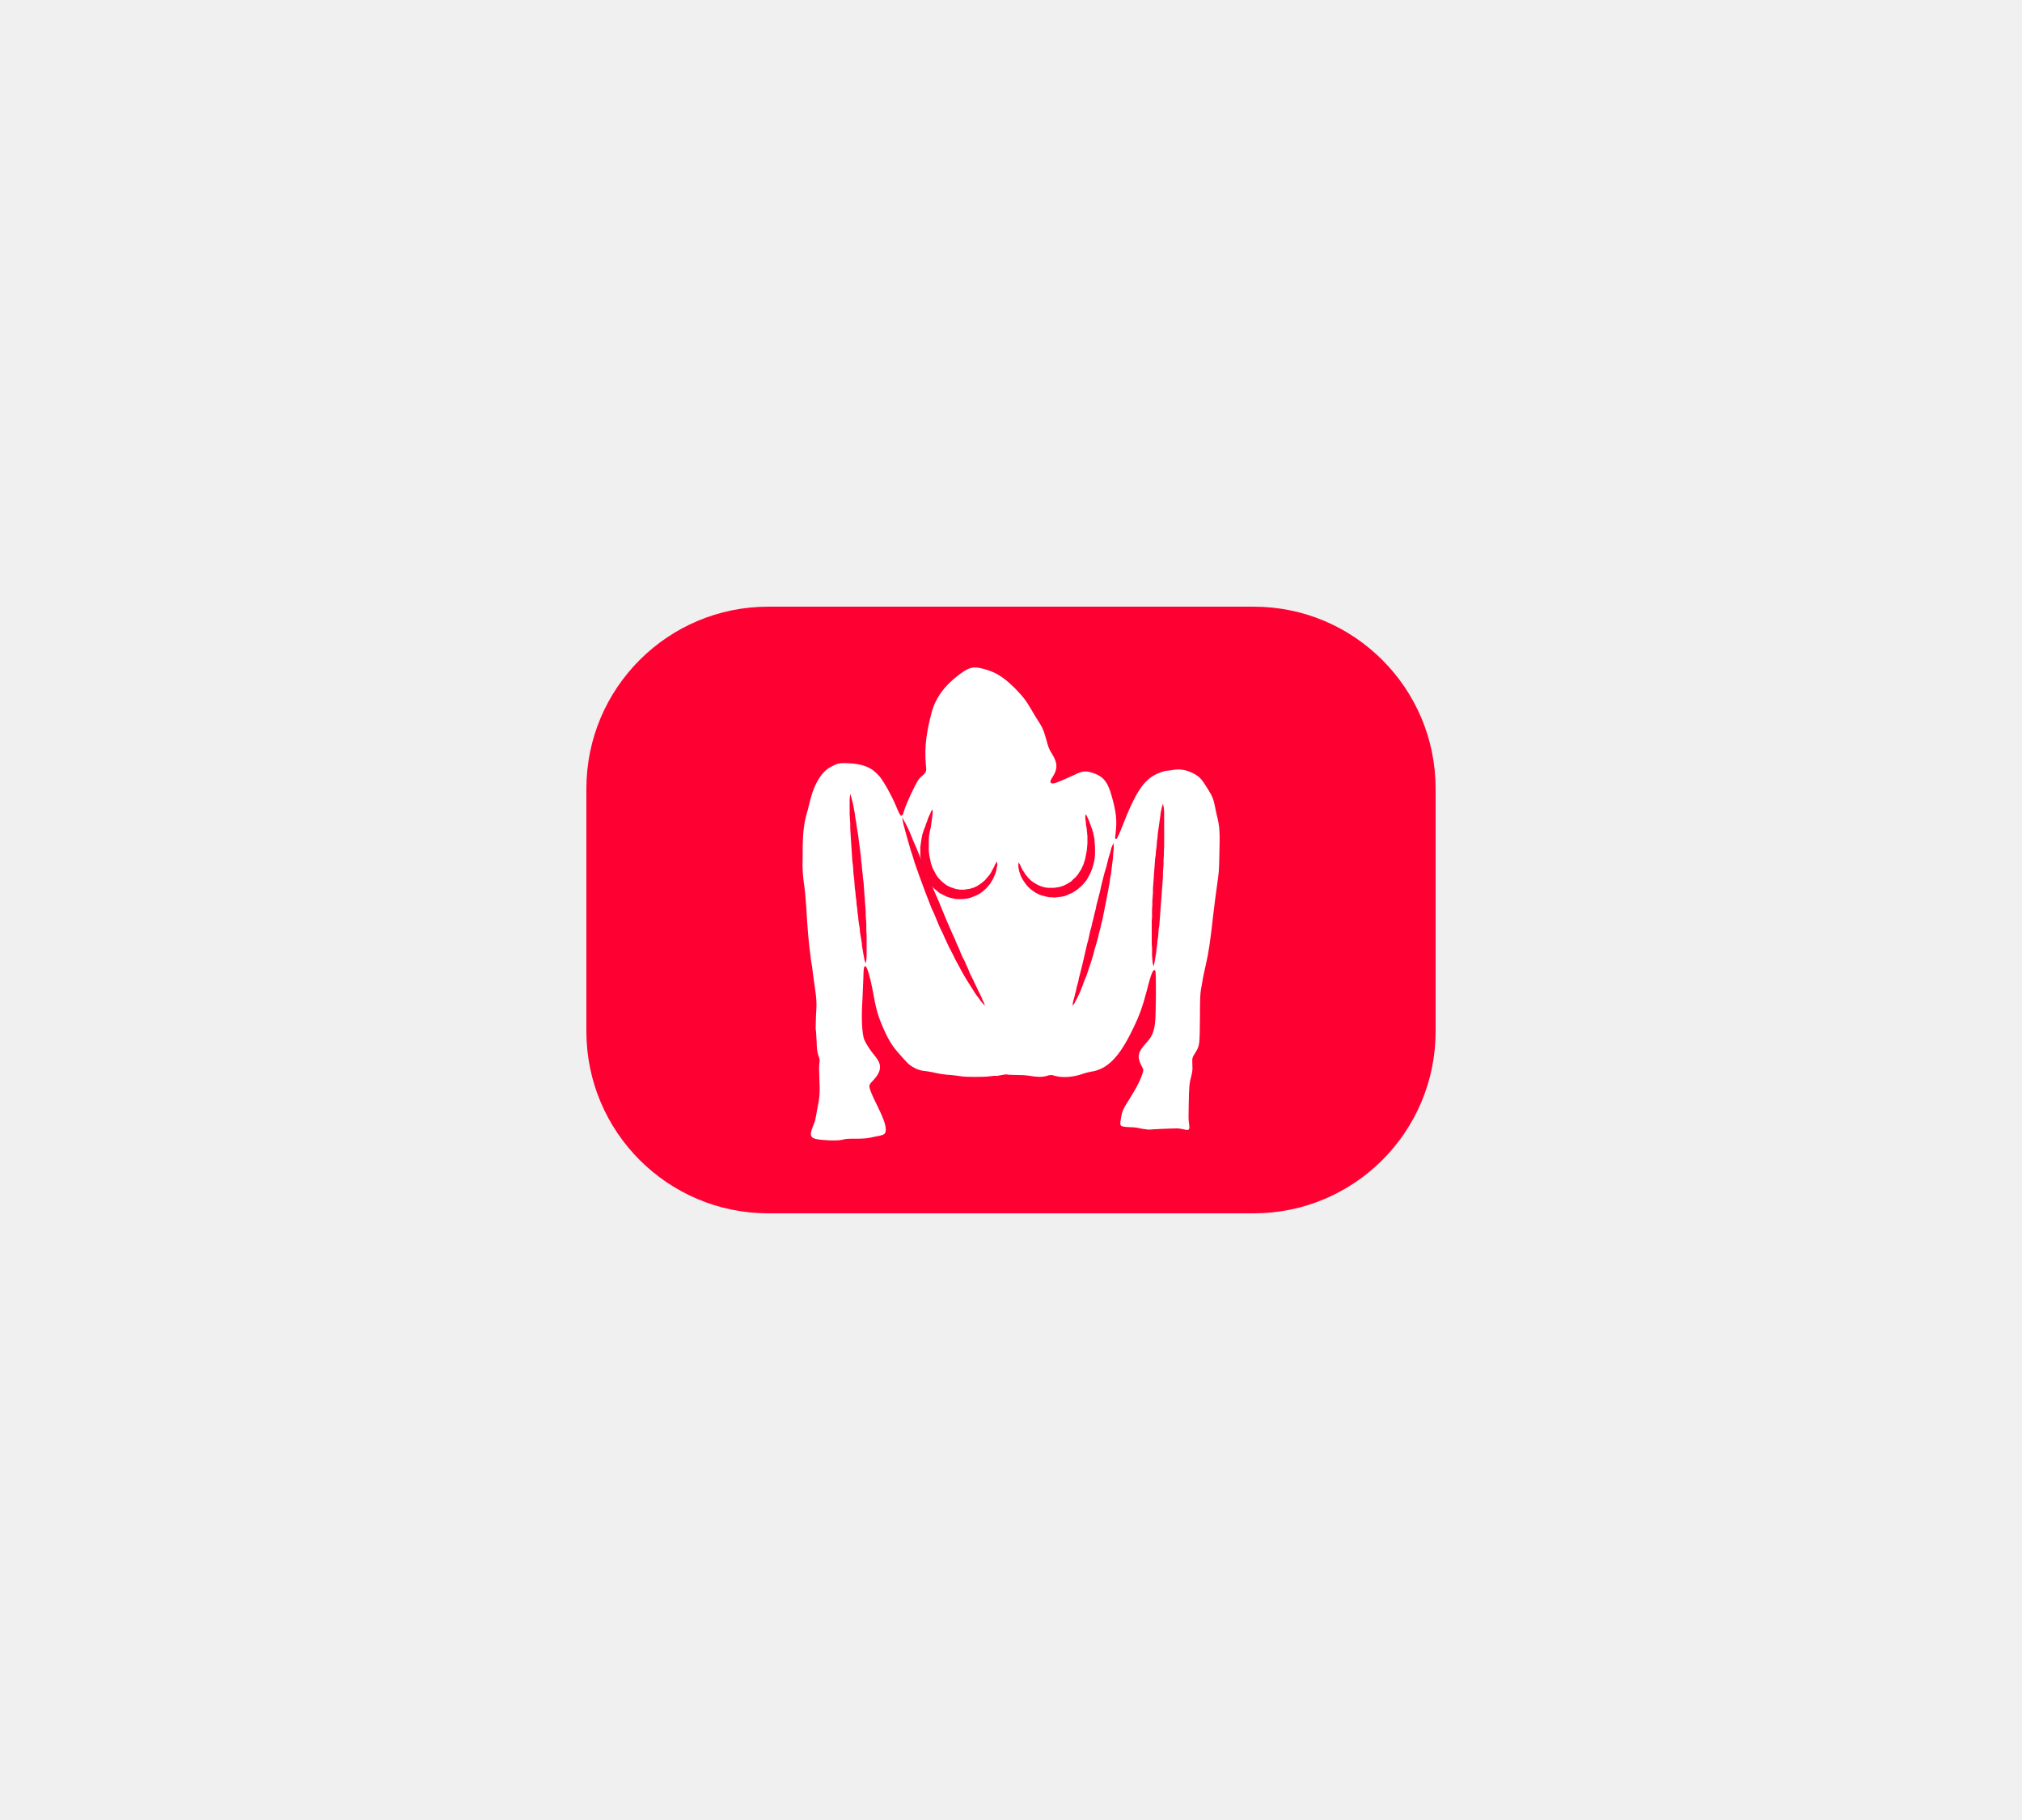
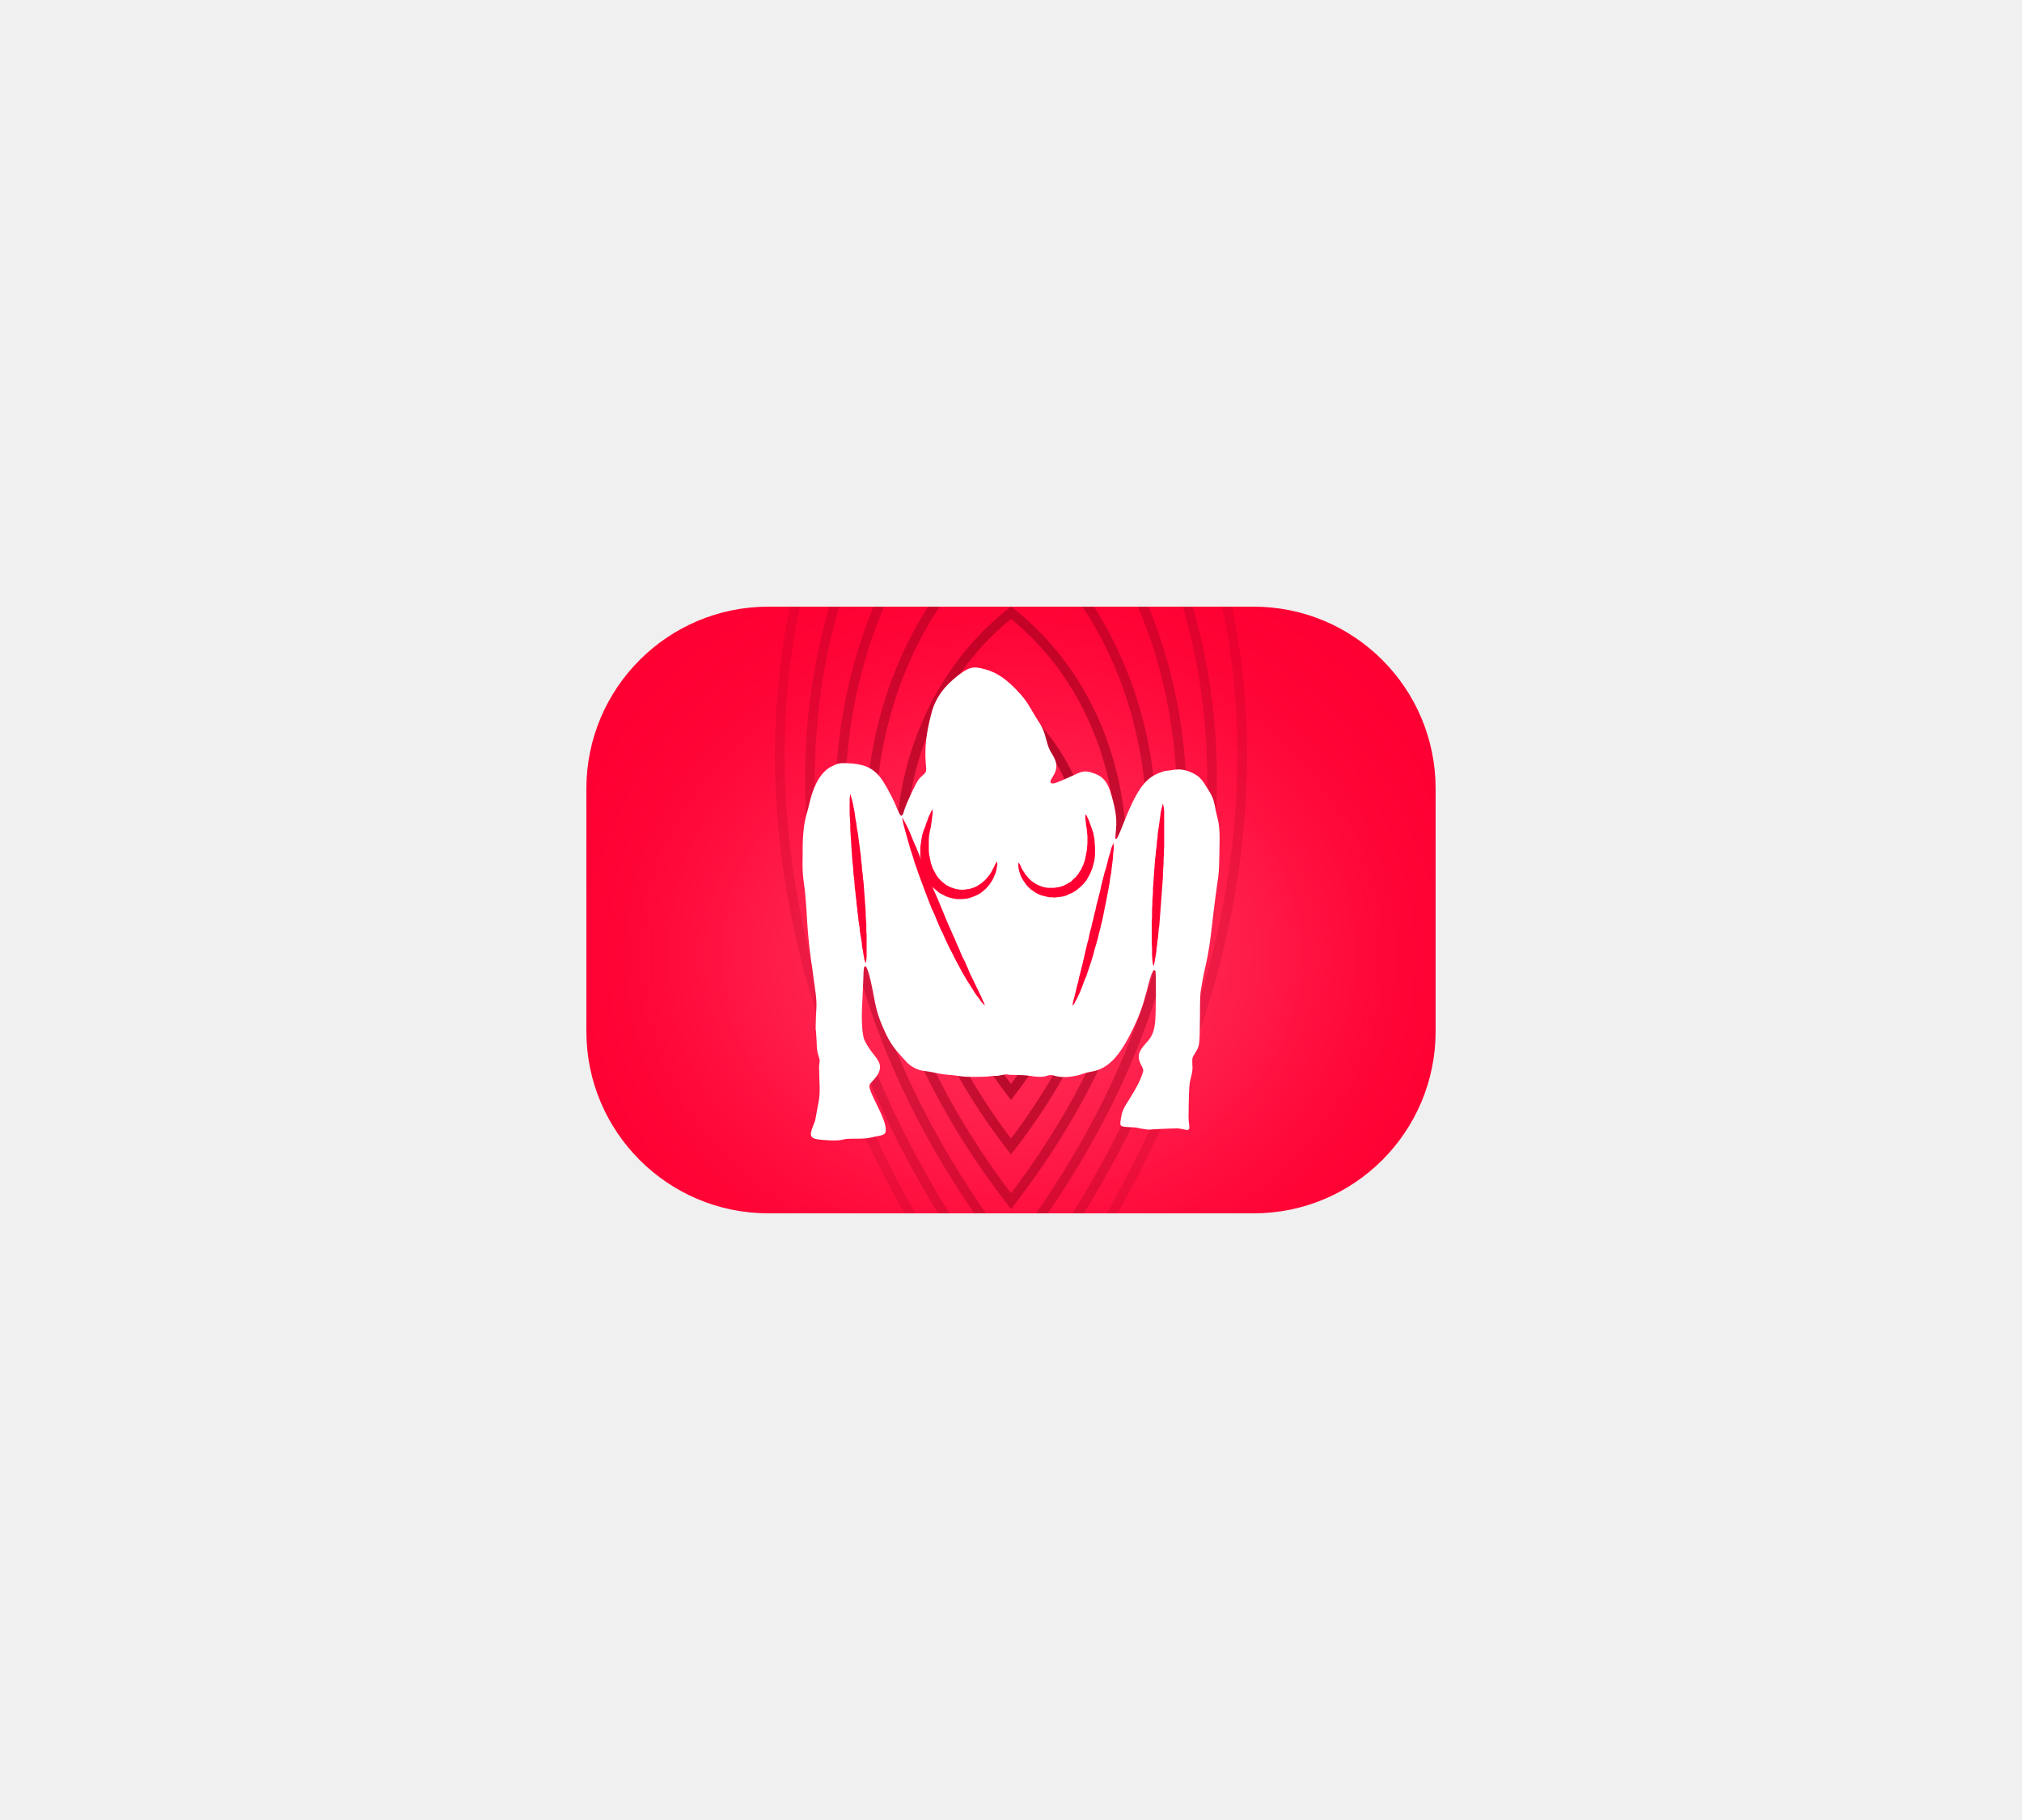
<svg xmlns="http://www.w3.org/2000/svg" viewBox="-200 -180 400 360" width="400" height="360" role="img" aria-label="Peeparr">
  <style>
    /* The logo breathes; the splash's almond shapes ripple out behind it. */
    .ripple {
      transform-origin: 0 0;
      opacity: 0;
      animation: ripple 3.6s cubic-bezier(0.2, 0.6, 0.3, 1) infinite;
    }
    .r2 { animation-delay: 1.2s; }
    .r3 { animation-delay: 2.4s; }
    @keyframes ripple {
      0% { transform: scale(0.5); opacity: 0; }
      8% { opacity: 0.9; }
      100% { transform: scale(2.1); opacity: 0; }
    }
    .logo {
      transform-origin: 0 0;
      animation: breathe 3.6s ease-in-out infinite;
    }
    @keyframes breathe {
      0%, 100% { transform: scale(1); }
      50% { transform: scale(1.06); }
    }
    @media (prefers-reduced-motion: reduce) {
      .ripple, .logo { animation: none; }
    }
  </style>
  <g transform="translate(0 22)">
    <g class="ripple r1">
      <path d="M0 -100C38 -70 50 -5 0 60C-50 -5 -38 -70 0 -100Z" fill="none" stroke="#ff0033" stroke-width="4" vector-effect="non-scaling-stroke" />
    </g>
    <g class="ripple r2">
      <path d="M0 -100C38 -70 50 -5 0 60C-50 -5 -38 -70 0 -100Z" fill="none" stroke="#ff0033" stroke-width="4" vector-effect="non-scaling-stroke" />
    </g>
    <g class="ripple r3">
      <path d="M0 -100C38 -70 50 -5 0 60C-50 -5 -38 -70 0 -100Z" fill="none" stroke="#ff0033" stroke-width="4" vector-effect="non-scaling-stroke" />
    </g>
  </g>
  <g class="logo">
    <g transform="translate(-84 -60) scale(6)">
      <rect width="28" height="20" rx="6" fill="#ff0033" />
+       <clipPath id="pp-mark-clip">
+         <rect width="28" height="20" rx="6" />
+       </clipPath>
+       <g class="mark-rings" clip-path="url(#pp-mark-clip)">
+         <ellipse cx="14" cy="11.5" rx="10" ry="8" fill="#ff5a7a" opacity="0.45" style="filter: blur(3px)" />
+         <path d="M0 -100C38 -70 50 -5 0 60C-50 -5 -38 -70 0 -100Z" transform="translate(14 11.2) scale(0.050)" fill="none" stroke="#9e001d" stroke-width="6.40" opacity="0.80" />
+         <path d="M0 -100C38 -70 50 -5 0 60C-50 -5 -38 -70 0 -100Z" transform="translate(14 11.2) scale(0.080)" fill="none" stroke="#9e001d" stroke-width="4.00" opacity="0.70" />
+         <path d="M0 -100C38 -70 50 -5 0 60C-50 -5 -38 -70 0 -100Z" transform="translate(14 11.2) scale(0.110)" fill="none" stroke="#9e001d" stroke-width="2.91" opacity="0.60" />
+         <path d="M0 -100C38 -70 50 -5 0 60C-50 -5 -38 -70 0 -100Z" transform="translate(14 11.2) scale(0.140)" fill="none" stroke="#9e001d" stroke-width="2.29" opacity="0.50" />
+         <path d="M0 -100C38 -70 50 -5 0 60C-50 -5 -38 -70 0 -100Z" transform="translate(14 11.2) scale(0.170)" fill="none" stroke="#9e001d" stroke-width="1.88" opacity="0.40" />
+         <path d="M0 -100C38 -70 50 -5 0 60C-50 -5 -38 -70 0 -100Z" transform="translate(14 11.2) scale(0.200)" fill="none" stroke="#9e001d" stroke-width="1.60" opacity="0.30" />
+         <path d="M0 -100C38 -70 50 -5 0 60C-50 -5 -38 -70 0 -100Z" transform="translate(14 11.2) scale(0.230)" fill="none" stroke="#9e001d" stroke-width="1.39" opacity="0.20" />
+       </g>
      <path fill="#fff" fill-rule="evenodd" d="M7.80 17.58 C7.39 17.55 7.33 17.48 7.47 17.13 C7.51 17.03 7.55 16.93 7.55 16.90 C7.55 16.88 7.59 16.71 7.62 16.52 C7.70 16.14 7.70 16.03 7.68 15.49 C7.67 15.26 7.67 15.16 7.68 15.07 C7.70 14.95 7.70 14.95 7.65 14.80 C7.61 14.66 7.60 14.63 7.59 14.31 C7.58 14.11 7.57 13.95 7.56 13.93 C7.56 13.92 7.56 13.72 7.57 13.49 C7.60 13.06 7.59 12.94 7.53 12.53 C7.49 12.25 7.46 12.04 7.44 11.86 C7.42 11.77 7.40 11.61 7.39 11.52 C7.33 11.08 7.29 10.63 7.25 9.91 C7.23 9.67 7.21 9.37 7.19 9.25 C7.13 8.83 7.12 8.69 7.13 8.21 C7.13 7.47 7.16 7.16 7.30 6.70 C7.33 6.59 7.37 6.43 7.39 6.34 C7.53 5.81 7.76 5.44 8.06 5.28 C8.27 5.17 8.34 5.15 8.60 5.16 C9.13 5.18 9.41 5.30 9.66 5.59 C9.80 5.75 10.07 6.24 10.20 6.55 C10.31 6.82 10.35 6.89 10.38 6.89 C10.42 6.89 10.44 6.86 10.48 6.71 C10.55 6.49 10.83 5.88 10.94 5.72 C10.96 5.68 11.03 5.61 11.08 5.57 C11.21 5.45 11.22 5.44 11.19 5.18 C11.15 4.63 11.20 4.19 11.38 3.50 C11.51 3.01 11.80 2.61 12.29 2.24 C12.62 1.99 12.76 1.96 13.09 2.05 C13.49 2.15 13.77 2.33 14.14 2.70 C14.41 2.98 14.50 3.10 14.65 3.36 C14.70 3.44 14.79 3.60 14.86 3.71 C15.03 3.96 15.08 4.08 15.16 4.37 C15.23 4.63 15.25 4.69 15.35 4.85 C15.54 5.15 15.54 5.35 15.38 5.60 C15.29 5.73 15.28 5.80 15.33 5.82 C15.39 5.85 15.49 5.82 16.08 5.55 C16.34 5.42 16.45 5.41 16.63 5.46 C17.02 5.57 17.18 5.75 17.31 6.21 C17.47 6.76 17.50 7.05 17.45 7.46 C17.43 7.59 17.43 7.64 17.44 7.65 C17.48 7.69 17.52 7.61 17.63 7.34 C18.14 6.02 18.41 5.65 18.94 5.46 C19.02 5.43 19.10 5.41 19.12 5.41 C19.15 5.41 19.22 5.40 19.29 5.39 C19.56 5.34 19.75 5.37 20.00 5.49 C20.21 5.60 20.28 5.67 20.47 5.98 C20.64 6.25 20.67 6.33 20.72 6.56 C20.74 6.67 20.77 6.82 20.79 6.89 C20.88 7.24 20.89 7.42 20.87 8.17 C20.86 8.73 20.85 8.79 20.80 9.14 C20.75 9.49 20.73 9.65 20.67 10.14 C20.57 11.04 20.52 11.38 20.42 11.82 C20.35 12.12 20.31 12.33 20.26 12.64 C20.24 12.76 20.23 12.93 20.23 13.53 C20.22 14.47 20.22 14.47 20.08 14.70 C19.97 14.87 19.97 14.88 19.98 15.10 C19.99 15.27 19.98 15.31 19.95 15.45 C19.88 15.70 19.87 15.81 19.86 16.38 C19.85 16.82 19.85 16.93 19.87 17.04 C19.90 17.25 19.88 17.28 19.69 17.23 C19.63 17.22 19.54 17.20 19.48 17.20 C19.30 17.20 18.59 17.23 18.58 17.24 C18.56 17.25 18.29 17.21 18.21 17.19 C18.19 17.18 18.05 17.16 17.92 17.16 C17.57 17.14 17.58 17.14 17.63 16.84 C17.66 16.65 17.70 16.55 17.90 16.24 C18.17 15.81 18.29 15.56 18.35 15.34 C18.37 15.27 18.37 15.26 18.29 15.11 C18.15 14.83 18.19 14.68 18.45 14.39 C18.64 14.19 18.71 14.04 18.75 13.72 C18.78 13.52 18.79 12.06 18.76 12.01 C18.70 11.90 18.62 12.08 18.48 12.65 C18.34 13.18 18.24 13.47 18.01 13.94 C17.57 14.85 17.18 15.25 16.64 15.33 C16.57 15.34 16.46 15.37 16.40 15.39 C16.08 15.51 15.71 15.54 15.46 15.47 C15.33 15.43 15.29 15.43 15.14 15.48 C15.02 15.51 14.87 15.51 14.57 15.46 C14.52 15.45 14.37 15.44 14.23 15.44 C14.09 15.44 13.95 15.43 13.91 15.43 C13.85 15.41 13.81 15.42 13.70 15.44 C13.62 15.46 13.53 15.47 13.51 15.47 C13.48 15.46 13.40 15.47 13.32 15.48 C13.13 15.51 12.49 15.51 12.34 15.48 C12.28 15.47 12.14 15.45 12.02 15.44 C11.81 15.43 11.58 15.39 11.42 15.35 C11.37 15.34 11.26 15.32 11.18 15.31 C10.94 15.30 10.66 15.15 10.52 14.97 C10.48 14.93 10.40 14.84 10.34 14.77 C10.09 14.50 9.95 14.27 9.77 13.85 C9.61 13.48 9.54 13.23 9.44 12.65 C9.37 12.27 9.26 11.88 9.21 11.86 C9.15 11.84 9.14 11.88 9.13 12.30 C9.12 12.51 9.11 12.82 9.10 12.99 C9.06 13.58 9.09 14.08 9.16 14.27 C9.21 14.39 9.33 14.58 9.44 14.72 C9.64 14.96 9.69 15.07 9.68 15.21 C9.67 15.33 9.60 15.46 9.48 15.59 C9.36 15.72 9.33 15.75 9.33 15.81 C9.33 15.90 9.42 16.11 9.60 16.47 C9.78 16.84 9.85 17.02 9.87 17.20 C9.88 17.37 9.84 17.41 9.63 17.45 C9.56 17.46 9.43 17.49 9.34 17.51 C9.22 17.53 9.11 17.54 8.88 17.54 C8.63 17.54 8.56 17.54 8.46 17.57 C8.33 17.60 8.14 17.61 7.80 17.58 Z" />
      <g fill="#ff0033">
        <path d="M11.41 6.68 L11.36 6.76 L11.33 6.84 L11.29 6.92 L11.26 6.99 L11.24 7.06 L11.21 7.13 L11.19 7.19 L11.17 7.26 L11.14 7.32 L11.12 7.38 L11.10 7.44 L11.08 7.50 L11.05 7.65 L11.03 7.79 L11.01 7.92 L11.01 8.05 L11.01 8.18 L11.02 8.30 L11.03 8.42 L11.05 8.53 L11.08 8.64 L11.12 8.75 L11.16 8.84 L11.20 8.94 L11.25 9.03 L11.31 9.11 L11.37 9.19 L11.43 9.26 L11.50 9.32 L11.57 9.38 L11.64 9.44 L11.72 9.48 L11.80 9.52 L11.88 9.56 L11.97 9.59 L12.05 9.61 L12.14 9.63 L12.22 9.64 L12.31 9.64 L12.40 9.64 L12.48 9.63 L12.57 9.62 L12.65 9.60 L12.73 9.57 L12.81 9.54 L12.89 9.50 L12.97 9.46 L13.04 9.41 L13.11 9.35 L13.18 9.29 L13.24 9.22 L13.30 9.15 L13.35 9.07 L13.40 8.99 L13.44 8.90 L13.48 8.81 L13.51 8.72 L13.53 8.61 L13.55 8.51 L13.54 8.40 L13.54 8.40 L13.48 8.49 L13.44 8.58 L13.39 8.67 L13.35 8.75 L13.30 8.83 L13.25 8.89 L13.19 8.96 L13.14 9.02 L13.08 9.07 L13.02 9.12 L12.96 9.16 L12.90 9.20 L12.84 9.23 L12.78 9.26 L12.71 9.28 L12.65 9.30 L12.58 9.31 L12.52 9.32 L12.45 9.33 L12.39 9.33 L12.32 9.33 L12.26 9.32 L12.19 9.31 L12.13 9.29 L12.07 9.27 L12.01 9.25 L11.95 9.22 L11.89 9.19 L11.83 9.15 L11.78 9.11 L11.73 9.07 L11.68 9.02 L11.63 8.97 L11.58 8.91 L11.54 8.85 L11.50 8.78 L11.46 8.70 L11.42 8.63 L11.39 8.54 L11.36 8.46 L11.34 8.36 L11.32 8.26 L11.30 8.16 L11.29 8.05 L11.29 7.93 L11.29 7.81 L11.29 7.68 L11.30 7.54 L11.31 7.49 L11.32 7.43 L11.33 7.37 L11.35 7.30 L11.36 7.24 L11.37 7.17 L11.38 7.10 L11.39 7.03 L11.40 6.95 L11.41 6.87 L11.42 6.78 L11.41 6.68 Z" />
        <path d="M16.46 6.84 L16.45 6.92 L16.45 6.99 L16.46 7.05 L16.47 7.11 L16.47 7.17 L16.48 7.23 L16.49 7.28 L16.50 7.34 L16.50 7.39 L16.51 7.44 L16.51 7.49 L16.52 7.54 L16.52 7.67 L16.52 7.80 L16.51 7.92 L16.50 8.03 L16.48 8.14 L16.46 8.24 L16.44 8.34 L16.41 8.43 L16.38 8.52 L16.34 8.60 L16.31 8.67 L16.26 8.74 L16.22 8.81 L16.17 8.87 L16.13 8.92 L16.07 8.97 L16.02 9.02 L15.97 9.07 L15.91 9.10 L15.85 9.14 L15.79 9.17 L15.73 9.20 L15.67 9.22 L15.61 9.24 L15.54 9.25 L15.48 9.26 L15.41 9.27 L15.35 9.27 L15.28 9.27 L15.22 9.27 L15.16 9.26 L15.09 9.25 L15.03 9.23 L14.97 9.21 L14.90 9.18 L14.84 9.15 L14.79 9.12 L14.73 9.08 L14.67 9.04 L14.62 8.99 L14.57 8.94 L14.52 8.88 L14.47 8.82 L14.43 8.75 L14.38 8.68 L14.34 8.60 L14.30 8.51 L14.25 8.43 L14.25 8.43 L14.24 8.53 L14.25 8.63 L14.27 8.72 L14.30 8.81 L14.33 8.89 L14.37 8.97 L14.42 9.05 L14.47 9.12 L14.52 9.19 L14.58 9.25 L14.64 9.31 L14.71 9.36 L14.78 9.41 L14.85 9.45 L14.93 9.49 L15.01 9.52 L15.09 9.54 L15.17 9.56 L15.26 9.58 L15.34 9.58 L15.43 9.59 L15.51 9.58 L15.60 9.57 L15.68 9.56 L15.77 9.54 L15.85 9.51 L15.93 9.47 L16.01 9.44 L16.09 9.39 L16.17 9.34 L16.24 9.28 L16.31 9.22 L16.38 9.15 L16.44 9.08 L16.50 9.00 L16.55 8.91 L16.60 8.82 L16.64 8.73 L16.68 8.63 L16.71 8.52 L16.74 8.41 L16.76 8.29 L16.77 8.17 L16.77 8.05 L16.77 7.92 L16.76 7.79 L16.75 7.65 L16.72 7.51 L16.71 7.45 L16.69 7.40 L16.68 7.35 L16.66 7.30 L16.64 7.25 L16.62 7.19 L16.60 7.14 L16.58 7.08 L16.56 7.03 L16.53 6.97 L16.50 6.90 L16.46 6.84 Z" />
        <path d="M10.41 6.94 L10.45 7.16 L10.51 7.38 L10.57 7.60 L10.63 7.81 L10.69 8.02 L10.76 8.23 L10.82 8.43 L10.89 8.63 L10.96 8.83 L11.03 9.02 L11.10 9.21 L11.17 9.40 L11.24 9.58 L11.31 9.76 L11.38 9.94 L11.46 10.11 L11.53 10.28 L11.60 10.45 L11.67 10.61 L11.75 10.77 L11.82 10.93 L11.89 11.08 L11.96 11.23 L12.04 11.38 L12.11 11.52 L12.18 11.66 L12.25 11.79 L12.32 11.92 L12.39 12.05 L12.46 12.17 L12.53 12.29 L12.60 12.40 L12.67 12.51 L12.74 12.62 L12.80 12.72 L12.87 12.82 L12.94 12.91 L13.00 13.00 L13.07 13.08 L13.14 13.16 L13.14 13.16 L13.11 13.06 L13.06 12.96 L13.02 12.86 L12.97 12.76 L12.92 12.66 L12.87 12.55 L12.81 12.43 L12.76 12.32 L12.70 12.20 L12.64 12.08 L12.59 11.95 L12.53 11.82 L12.47 11.68 L12.40 11.55 L12.34 11.41 L12.28 11.26 L12.21 11.11 L12.15 10.96 L12.08 10.81 L12.01 10.65 L11.94 10.49 L11.87 10.33 L11.80 10.16 L11.73 9.99 L11.66 9.82 L11.59 9.65 L11.51 9.47 L11.43 9.29 L11.36 9.11 L11.28 8.92 L11.20 8.73 L11.12 8.54 L11.04 8.35 L10.96 8.15 L10.88 7.95 L10.79 7.75 L10.71 7.55 L10.62 7.34 L10.52 7.14 L10.41 6.94 Z" />
        <path d="M17.38 7.79 L17.31 7.95 L17.27 8.11 L17.22 8.27 L17.18 8.43 L17.14 8.59 L17.09 8.75 L17.05 8.90 L17.01 9.06 L16.97 9.22 L16.94 9.37 L16.90 9.52 L16.86 9.68 L16.82 9.83 L16.79 9.98 L16.75 10.13 L16.72 10.27 L16.68 10.42 L16.65 10.56 L16.61 10.70 L16.58 10.84 L16.55 10.98 L16.51 11.12 L16.48 11.25 L16.45 11.38 L16.42 11.51 L16.39 11.64 L16.36 11.77 L16.33 11.89 L16.30 12.01 L16.27 12.13 L16.24 12.24 L16.22 12.35 L16.19 12.46 L16.16 12.57 L16.14 12.67 L16.11 12.78 L16.09 12.87 L16.06 12.97 L16.04 13.06 L16.03 13.16 L16.03 13.16 L16.09 13.08 L16.13 13.00 L16.18 12.91 L16.22 12.82 L16.27 12.72 L16.31 12.62 L16.35 12.52 L16.39 12.41 L16.43 12.30 L16.48 12.19 L16.52 12.07 L16.56 11.95 L16.60 11.83 L16.64 11.71 L16.68 11.58 L16.72 11.45 L16.75 11.32 L16.79 11.19 L16.83 11.05 L16.87 10.91 L16.90 10.77 L16.94 10.63 L16.97 10.49 L17.01 10.34 L17.04 10.19 L17.07 10.04 L17.10 9.89 L17.13 9.74 L17.16 9.58 L17.19 9.43 L17.22 9.27 L17.25 9.11 L17.27 8.95 L17.30 8.79 L17.32 8.62 L17.34 8.46 L17.36 8.30 L17.37 8.13 L17.39 7.96 L17.38 7.79 Z" />
        <path d="M8.70 6.17 L8.68 6.34 L8.68 6.51 L8.68 6.68 L8.68 6.84 L8.69 7.00 L8.70 7.16 L8.70 7.32 L8.71 7.48 L8.72 7.64 L8.73 7.79 L8.74 7.95 L8.75 8.10 L8.76 8.25 L8.77 8.40 L8.79 8.55 L8.80 8.69 L8.81 8.84 L8.83 8.98 L8.84 9.13 L8.85 9.27 L8.87 9.41 L8.88 9.54 L8.90 9.68 L8.91 9.82 L8.93 9.95 L8.94 10.08 L8.96 10.21 L8.97 10.34 L8.99 10.47 L9.01 10.59 L9.02 10.72 L9.04 10.84 L9.06 10.96 L9.08 11.08 L9.09 11.20 L9.11 11.31 L9.13 11.43 L9.15 11.54 L9.17 11.65 L9.21 11.76 L9.21 11.76 L9.23 11.65 L9.24 11.53 L9.24 11.42 L9.24 11.30 L9.24 11.19 L9.24 11.07 L9.24 10.95 L9.24 10.82 L9.23 10.70 L9.23 10.57 L9.23 10.45 L9.22 10.32 L9.21 10.19 L9.21 10.06 L9.20 9.92 L9.19 9.79 L9.18 9.65 L9.17 9.52 L9.16 9.38 L9.15 9.24 L9.14 9.10 L9.12 8.95 L9.11 8.81 L9.09 8.67 L9.08 8.52 L9.06 8.37 L9.05 8.22 L9.03 8.07 L9.01 7.92 L8.99 7.77 L8.97 7.61 L8.95 7.46 L8.92 7.30 L8.90 7.14 L8.87 6.98 L8.85 6.82 L8.82 6.66 L8.79 6.50 L8.75 6.34 L8.70 6.17 Z" />
        <path d="M19.01 6.49 L18.97 6.63 L18.94 6.77 L18.92 6.92 L18.90 7.06 L18.88 7.20 L18.86 7.34 L18.84 7.48 L18.83 7.62 L18.81 7.76 L18.80 7.91 L18.78 8.05 L18.77 8.19 L18.75 8.33 L18.74 8.47 L18.73 8.61 L18.72 8.74 L18.71 8.88 L18.70 9.02 L18.69 9.16 L18.68 9.29 L18.68 9.43 L18.67 9.57 L18.66 9.70 L18.66 9.84 L18.65 9.97 L18.65 10.10 L18.65 10.23 L18.64 10.36 L18.64 10.49 L18.64 10.62 L18.64 10.75 L18.64 10.88 L18.64 11.00 L18.64 11.13 L18.65 11.25 L18.65 11.38 L18.65 11.50 L18.66 11.62 L18.67 11.74 L18.70 11.86 L18.70 11.86 L18.73 11.74 L18.75 11.62 L18.77 11.50 L18.79 11.38 L18.80 11.26 L18.82 11.14 L18.83 11.01 L18.85 10.89 L18.86 10.76 L18.87 10.63 L18.89 10.51 L18.90 10.38 L18.91 10.25 L18.92 10.12 L18.93 9.98 L18.94 9.85 L18.95 9.72 L18.96 9.58 L18.97 9.45 L18.98 9.31 L18.99 9.18 L19.00 9.04 L19.01 8.90 L19.01 8.76 L19.02 8.62 L19.03 8.48 L19.03 8.34 L19.04 8.20 L19.04 8.06 L19.05 7.92 L19.05 7.78 L19.05 7.64 L19.05 7.50 L19.05 7.35 L19.05 7.21 L19.05 7.07 L19.05 6.92 L19.05 6.78 L19.04 6.64 L19.01 6.49 Z" />
      </g>
    </g>
  </g>
</svg>
